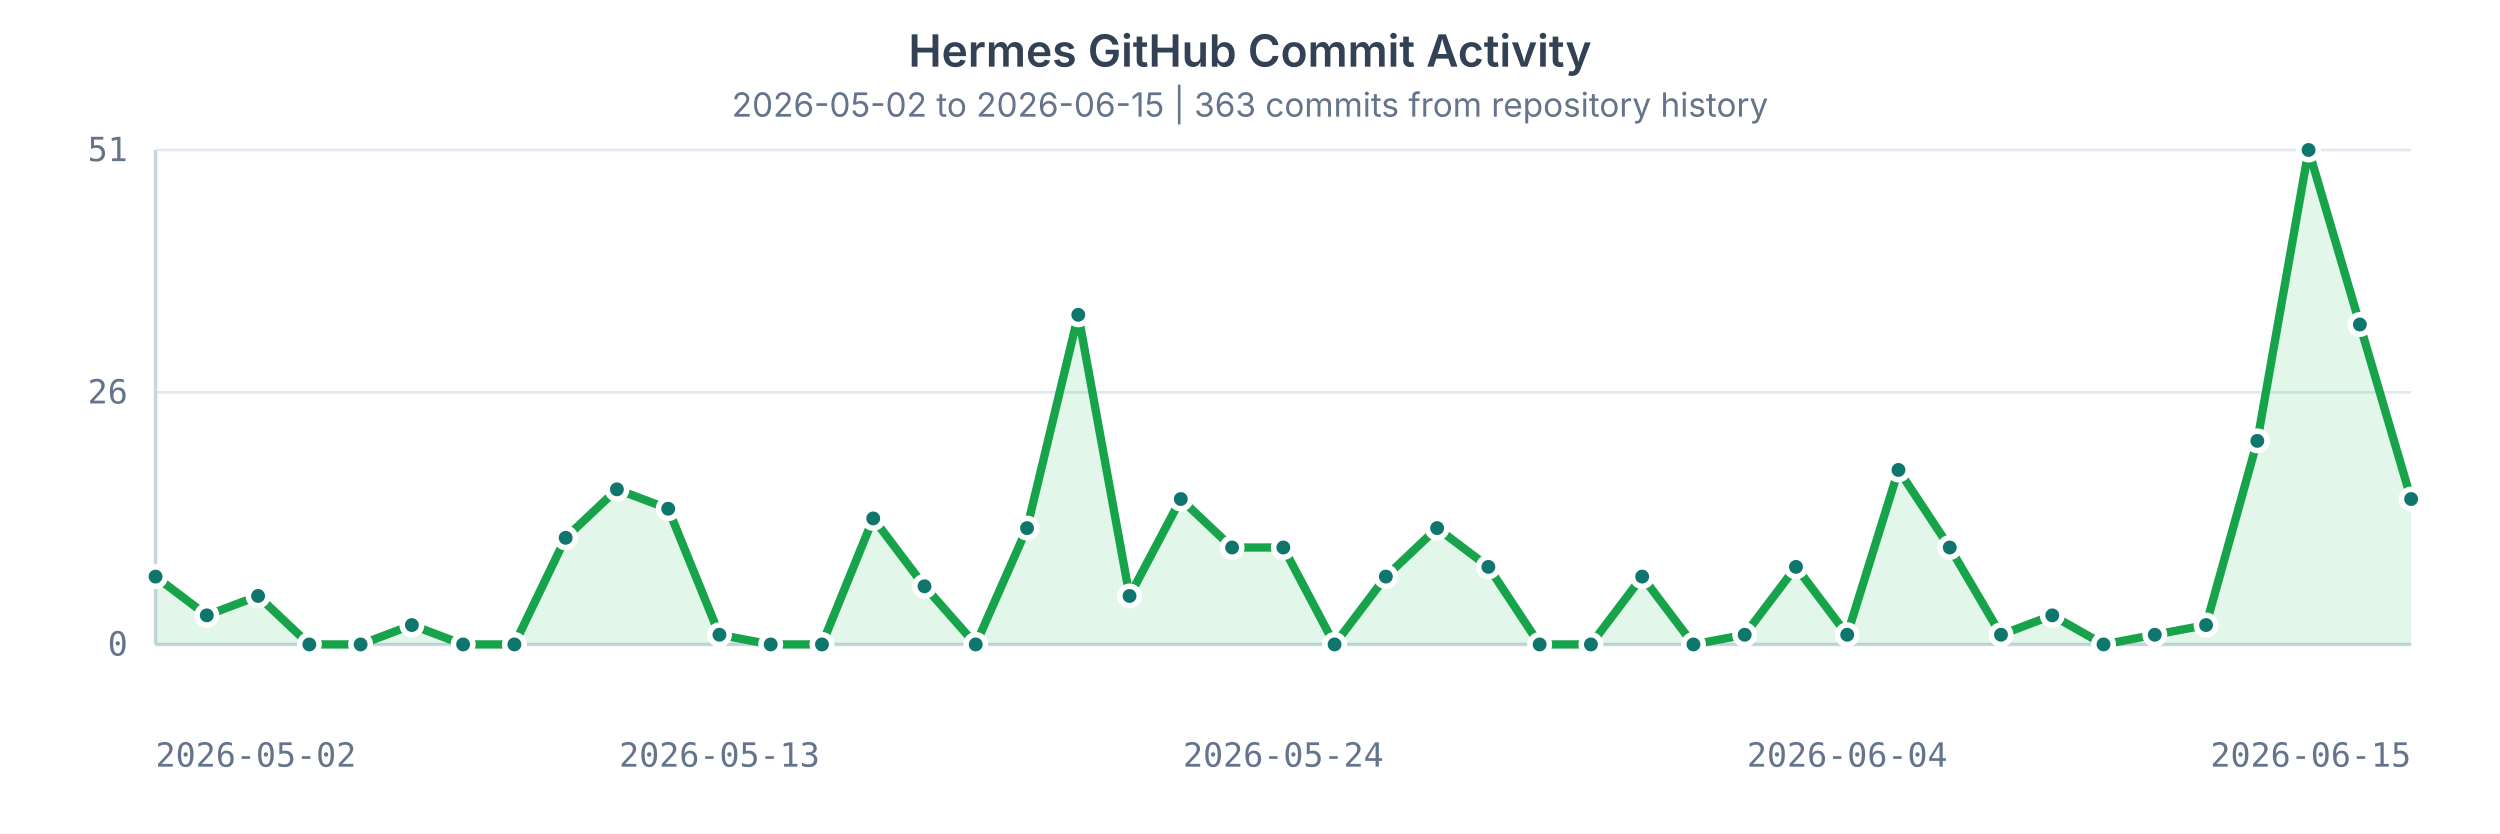
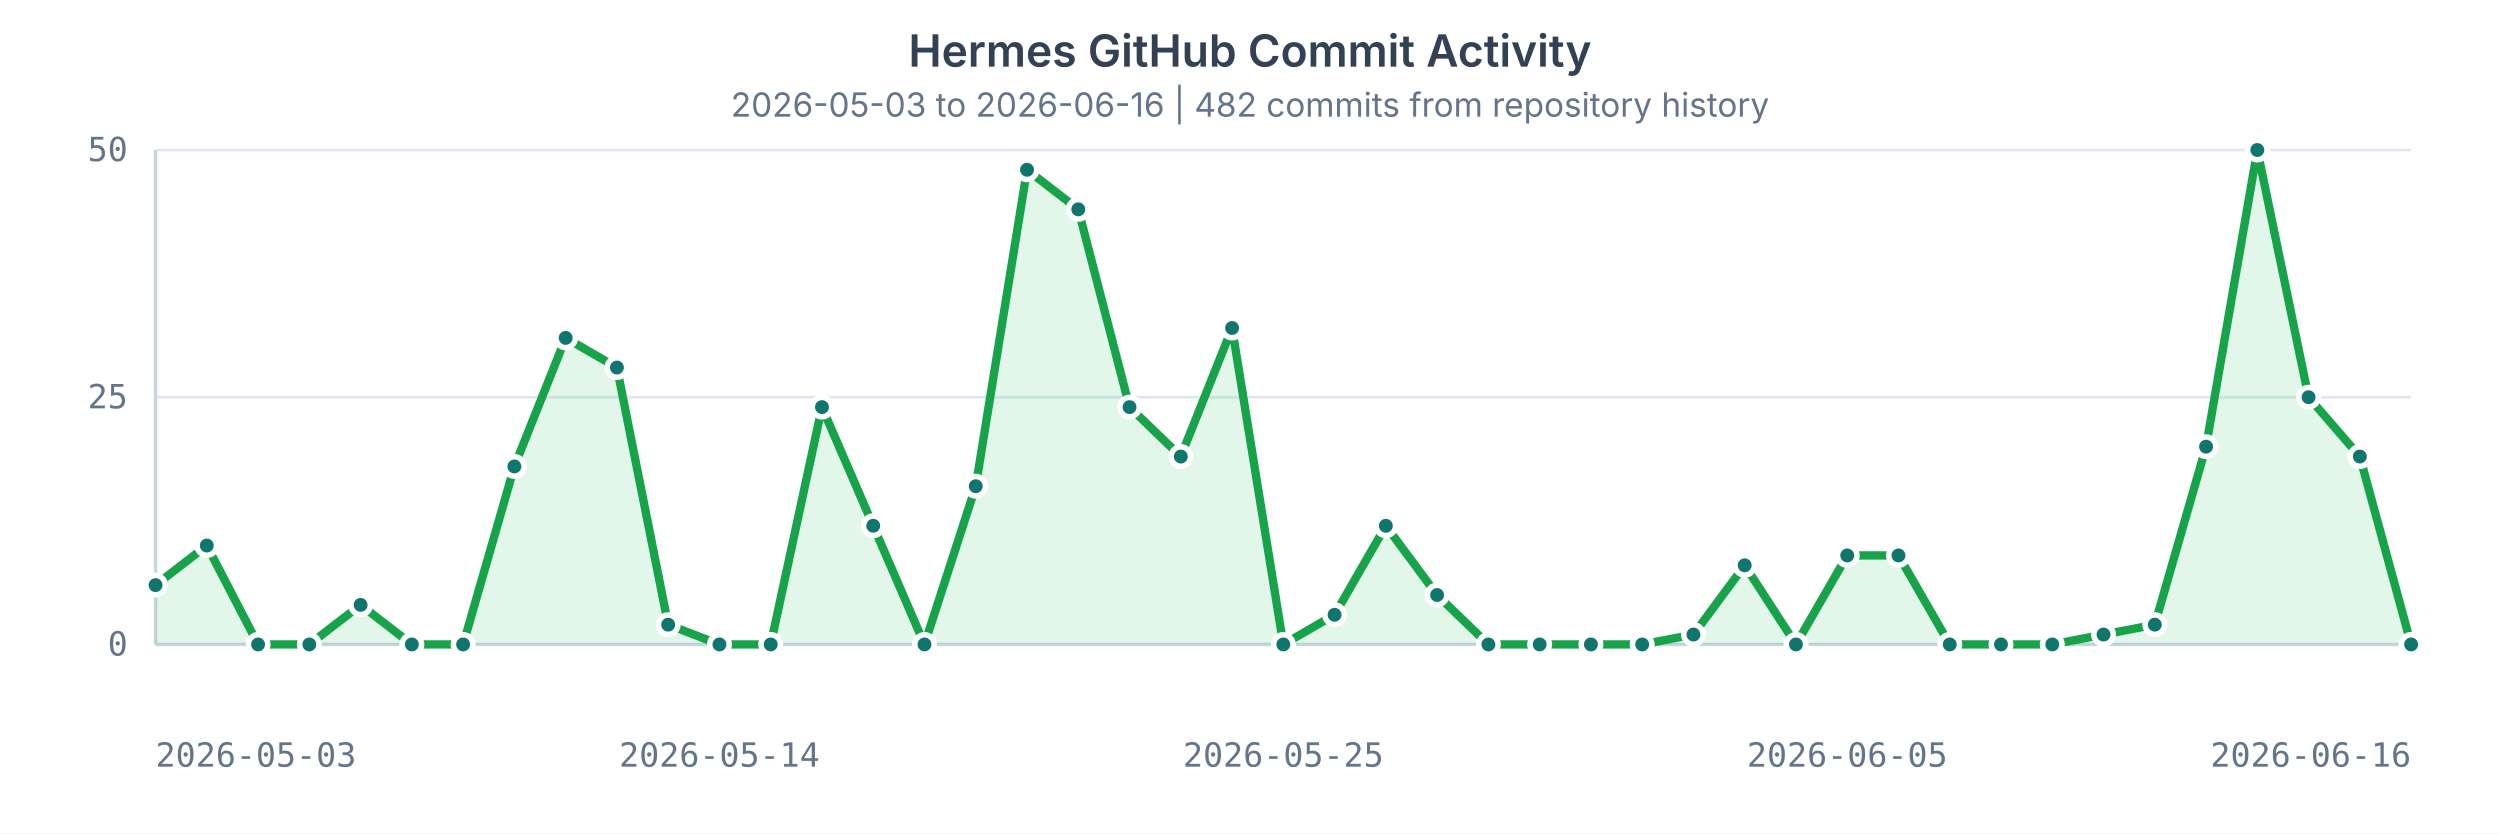
<svg xmlns="http://www.w3.org/2000/svg" width="900" height="300" viewBox="0 0 900 300" role="img" aria-labelledby="title desc">
  <style>
    text { fill: #64748b; font: 12px ui-monospace, SFMono-Regular, Menlo, Consolas, monospace; }
    .title { fill: #334155; font: 600 16px ui-sans-serif, system-ui, -apple-system, BlinkMacSystemFont, "Segoe UI", sans-serif; }
    .subtitle { fill: #64748b; font: 12px ui-sans-serif, system-ui, -apple-system, BlinkMacSystemFont, "Segoe UI", sans-serif; }
    .grid { stroke: #e2e8f0; stroke-width: 1; }
    .axis { stroke: #cbd5e1; stroke-width: 1.25; }
    .area { fill: #22c55e; opacity: 0.13; }
    .line { fill: none; stroke: #16a34a; stroke-width: 3; stroke-linecap: round; stroke-linejoin: round; }
    circle { fill: #0f766e; stroke: #ffffff; stroke-width: 2; }
  </style>
  <rect width="100%" height="100%" fill="#ffffff" />
  <text x="450" y="24" text-anchor="middle" class="title">Hermes GitHub Commit Activity</text>
-   <text x="450" y="42" text-anchor="middle" class="subtitle">2026-05-02 to 2026-06-15 | 363 commits from repository history</text>
+   <text x="450" y="42" text-anchor="middle" class="subtitle">2026-05-03 to 2026-06-16 | 482 commits from repository history</text>
  <g>
    <line x1="56" x2="868" y1="232.00" y2="232.00" class="grid" />
    <text x="46" y="236.00" text-anchor="end">0</text>
-     <line x1="56" x2="868" y1="141.25" y2="141.25" class="grid" />
-     <text x="46" y="145.25" text-anchor="end">26</text>
+     <line x1="56" x2="868" y1="143.00" y2="143.00" class="grid" />
+     <text x="46" y="147.00" text-anchor="end">25</text>
    <line x1="56" x2="868" y1="54.00" y2="54.00" class="grid" />
-     <text x="46" y="58.00" text-anchor="end">51</text>
+     <text x="46" y="58.00" text-anchor="end">50</text>
    <line x1="56" x2="56" y1="54" y2="232" class="axis" />
    <line x1="56" x2="868" y1="232" y2="232" class="axis" />
-     <path d="M 56.00 207.57 L 74.45 221.53 L 92.91 214.55 L 111.36 232.00 L 129.82 232.00 L 148.27 225.02 L 166.73 232.00 L 185.18 232.00 L 203.64 193.61 L 222.09 176.16 L 240.55 183.14 L 259.00 228.51 L 277.45 232.00 L 295.91 232.00 L 314.36 186.63 L 332.82 211.06 L 351.27 232.00 L 369.73 190.12 L 388.18 113.33 L 406.64 214.55 L 425.09 179.65 L 443.55 197.10 L 462.00 197.10 L 480.45 232.00 L 498.91 207.57 L 517.36 190.12 L 535.82 204.08 L 554.27 232.00 L 572.73 232.00 L 591.18 207.57 L 609.64 232.00 L 628.09 228.51 L 646.55 204.08 L 665.00 228.51 L 683.45 169.18 L 701.91 197.10 L 720.36 228.51 L 738.82 221.53 L 757.27 232.00 L 775.73 228.51 L 794.18 225.02 L 812.64 158.71 L 831.09 54.00 L 849.55 116.82 L 868.00 179.65 L 868 232 L 56 232 Z" class="area" />
-     <path d="M 56.00 207.57 L 74.45 221.53 L 92.91 214.55 L 111.36 232.00 L 129.82 232.00 L 148.27 225.02 L 166.73 232.00 L 185.18 232.00 L 203.64 193.61 L 222.09 176.16 L 240.55 183.14 L 259.00 228.51 L 277.45 232.00 L 295.91 232.00 L 314.36 186.63 L 332.82 211.06 L 351.27 232.00 L 369.73 190.12 L 388.18 113.33 L 406.64 214.55 L 425.09 179.65 L 443.55 197.10 L 462.00 197.10 L 480.45 232.00 L 498.91 207.57 L 517.36 190.12 L 535.82 204.08 L 554.27 232.00 L 572.73 232.00 L 591.18 207.57 L 609.64 232.00 L 628.09 228.51 L 646.55 204.08 L 665.00 228.51 L 683.45 169.18 L 701.91 197.10 L 720.36 228.51 L 738.82 221.53 L 757.27 232.00 L 775.73 228.51 L 794.18 225.02 L 812.64 158.71 L 831.09 54.00 L 849.55 116.82 L 868.00 179.65" class="line" />
-     <circle cx="56.00" cy="207.57" r="3.5" />
-     <circle cx="74.45" cy="221.53" r="3.5" />
-     <circle cx="92.91" cy="214.55" r="3.5" />
+     <path d="M 56.00 210.64 L 74.45 196.40 L 92.91 232.00 L 111.36 232.00 L 129.82 217.76 L 148.27 232.00 L 166.73 232.00 L 185.18 167.92 L 203.64 121.64 L 222.09 132.32 L 240.55 224.88 L 259.00 232.00 L 277.45 232.00 L 295.91 146.56 L 314.36 189.28 L 332.82 232.00 L 351.27 175.04 L 369.73 61.12 L 388.18 75.36 L 406.64 146.56 L 425.09 164.36 L 443.55 118.08 L 462.00 232.00 L 480.45 221.32 L 498.91 189.28 L 517.36 214.20 L 535.82 232.00 L 554.27 232.00 L 572.73 232.00 L 591.18 232.00 L 609.64 228.44 L 628.09 203.52 L 646.55 232.00 L 665.00 199.96 L 683.45 199.96 L 701.91 232.00 L 720.36 232.00 L 738.82 232.00 L 757.27 228.44 L 775.73 224.88 L 794.18 160.80 L 812.64 54.00 L 831.09 143.00 L 849.55 164.36 L 868.00 232.00 L 868 232 L 56 232 Z" class="area" />
+     <path d="M 56.00 210.64 L 74.45 196.40 L 92.91 232.00 L 111.36 232.00 L 129.82 217.76 L 148.27 232.00 L 166.73 232.00 L 185.18 167.92 L 203.64 121.64 L 222.09 132.32 L 240.55 224.88 L 259.00 232.00 L 277.45 232.00 L 295.91 146.56 L 314.36 189.28 L 332.82 232.00 L 351.27 175.04 L 369.73 61.12 L 388.18 75.36 L 406.64 146.56 L 425.09 164.36 L 443.55 118.08 L 462.00 232.00 L 480.45 221.32 L 498.91 189.28 L 517.36 214.20 L 535.82 232.00 L 554.27 232.00 L 572.73 232.00 L 591.18 232.00 L 609.64 228.44 L 628.09 203.52 L 646.55 232.00 L 665.00 199.96 L 683.45 199.96 L 701.91 232.00 L 720.36 232.00 L 738.82 232.00 L 757.27 228.44 L 775.73 224.88 L 794.18 160.80 L 812.64 54.00 L 831.09 143.00 L 849.55 164.36 L 868.00 232.00" class="line" />
+     <circle cx="56.00" cy="210.64" r="3.5" />
+     <circle cx="74.45" cy="196.40" r="3.5" />
+     <circle cx="92.91" cy="232.00" r="3.5" />
    <circle cx="111.36" cy="232.00" r="3.5" />
-     <circle cx="129.82" cy="232.00" r="3.5" />
-     <circle cx="148.27" cy="225.02" r="3.5" />
+     <circle cx="129.82" cy="217.76" r="3.5" />
+     <circle cx="148.27" cy="232.00" r="3.5" />
    <circle cx="166.73" cy="232.00" r="3.5" />
-     <circle cx="185.18" cy="232.00" r="3.5" />
-     <circle cx="203.64" cy="193.61" r="3.5" />
-     <circle cx="222.09" cy="176.16" r="3.5" />
-     <circle cx="240.55" cy="183.14" r="3.5" />
-     <circle cx="259.00" cy="228.51" r="3.5" />
+     <circle cx="185.18" cy="167.92" r="3.5" />
+     <circle cx="203.64" cy="121.64" r="3.5" />
+     <circle cx="222.09" cy="132.32" r="3.5" />
+     <circle cx="240.55" cy="224.88" r="3.5" />
+     <circle cx="259.00" cy="232.00" r="3.5" />
    <circle cx="277.45" cy="232.00" r="3.5" />
-     <circle cx="295.91" cy="232.00" r="3.5" />
-     <circle cx="314.36" cy="186.63" r="3.5" />
-     <circle cx="332.82" cy="211.06" r="3.5" />
-     <circle cx="351.27" cy="232.00" r="3.5" />
-     <circle cx="369.73" cy="190.12" r="3.5" />
-     <circle cx="388.18" cy="113.33" r="3.5" />
-     <circle cx="406.64" cy="214.55" r="3.5" />
-     <circle cx="425.09" cy="179.65" r="3.5" />
-     <circle cx="443.55" cy="197.10" r="3.5" />
-     <circle cx="462.00" cy="197.10" r="3.5" />
-     <circle cx="480.45" cy="232.00" r="3.5" />
-     <circle cx="498.91" cy="207.57" r="3.5" />
-     <circle cx="517.36" cy="190.12" r="3.5" />
-     <circle cx="535.82" cy="204.08" r="3.5" />
+     <circle cx="295.91" cy="146.56" r="3.5" />
+     <circle cx="314.36" cy="189.28" r="3.5" />
+     <circle cx="332.82" cy="232.00" r="3.5" />
+     <circle cx="351.27" cy="175.04" r="3.5" />
+     <circle cx="369.73" cy="61.12" r="3.5" />
+     <circle cx="388.18" cy="75.36" r="3.5" />
+     <circle cx="406.64" cy="146.56" r="3.5" />
+     <circle cx="425.09" cy="164.36" r="3.5" />
+     <circle cx="443.55" cy="118.08" r="3.5" />
+     <circle cx="462.00" cy="232.00" r="3.5" />
+     <circle cx="480.45" cy="221.32" r="3.5" />
+     <circle cx="498.91" cy="189.28" r="3.5" />
+     <circle cx="517.36" cy="214.20" r="3.5" />
+     <circle cx="535.82" cy="232.00" r="3.5" />
    <circle cx="554.27" cy="232.00" r="3.5" />
    <circle cx="572.73" cy="232.00" r="3.5" />
-     <circle cx="591.18" cy="207.57" r="3.5" />
-     <circle cx="609.64" cy="232.00" r="3.5" />
-     <circle cx="628.09" cy="228.51" r="3.5" />
-     <circle cx="646.55" cy="204.08" r="3.5" />
-     <circle cx="665.00" cy="228.51" r="3.5" />
-     <circle cx="683.45" cy="169.18" r="3.5" />
-     <circle cx="701.91" cy="197.10" r="3.5" />
-     <circle cx="720.36" cy="228.51" r="3.5" />
-     <circle cx="738.82" cy="221.53" r="3.5" />
-     <circle cx="757.27" cy="232.00" r="3.5" />
-     <circle cx="775.73" cy="228.51" r="3.5" />
-     <circle cx="794.18" cy="225.02" r="3.5" />
-     <circle cx="812.64" cy="158.71" r="3.5" />
-     <circle cx="831.09" cy="54.00" r="3.5" />
-     <circle cx="849.55" cy="116.82" r="3.5" />
-     <circle cx="868.00" cy="179.65" r="3.5" />
-     <text x="56.00" y="276" text-anchor="start">2026-05-02</text>
-     <text x="259.00" y="276" text-anchor="middle">2026-05-13</text>
-     <text x="462.00" y="276" text-anchor="middle">2026-05-24</text>
-     <text x="665.00" y="276" text-anchor="middle">2026-06-04</text>
-     <text x="868.00" y="276" text-anchor="end">2026-06-15</text>
+     <circle cx="591.18" cy="232.00" r="3.5" />
+     <circle cx="609.64" cy="228.44" r="3.5" />
+     <circle cx="628.09" cy="203.52" r="3.5" />
+     <circle cx="646.55" cy="232.00" r="3.5" />
+     <circle cx="665.00" cy="199.96" r="3.5" />
+     <circle cx="683.45" cy="199.96" r="3.5" />
+     <circle cx="701.91" cy="232.00" r="3.5" />
+     <circle cx="720.36" cy="232.00" r="3.5" />
+     <circle cx="738.82" cy="232.00" r="3.5" />
+     <circle cx="757.27" cy="228.44" r="3.5" />
+     <circle cx="775.73" cy="224.88" r="3.5" />
+     <circle cx="794.18" cy="160.80" r="3.5" />
+     <circle cx="812.64" cy="54.00" r="3.5" />
+     <circle cx="831.09" cy="143.00" r="3.5" />
+     <circle cx="849.55" cy="164.36" r="3.5" />
+     <circle cx="868.00" cy="232.00" r="3.5" />
+     <text x="56.00" y="276" text-anchor="start">2026-05-03</text>
+     <text x="259.00" y="276" text-anchor="middle">2026-05-14</text>
+     <text x="462.00" y="276" text-anchor="middle">2026-05-25</text>
+     <text x="665.00" y="276" text-anchor="middle">2026-06-05</text>
+     <text x="868.00" y="276" text-anchor="end">2026-06-16</text>
  </g>
</svg>
